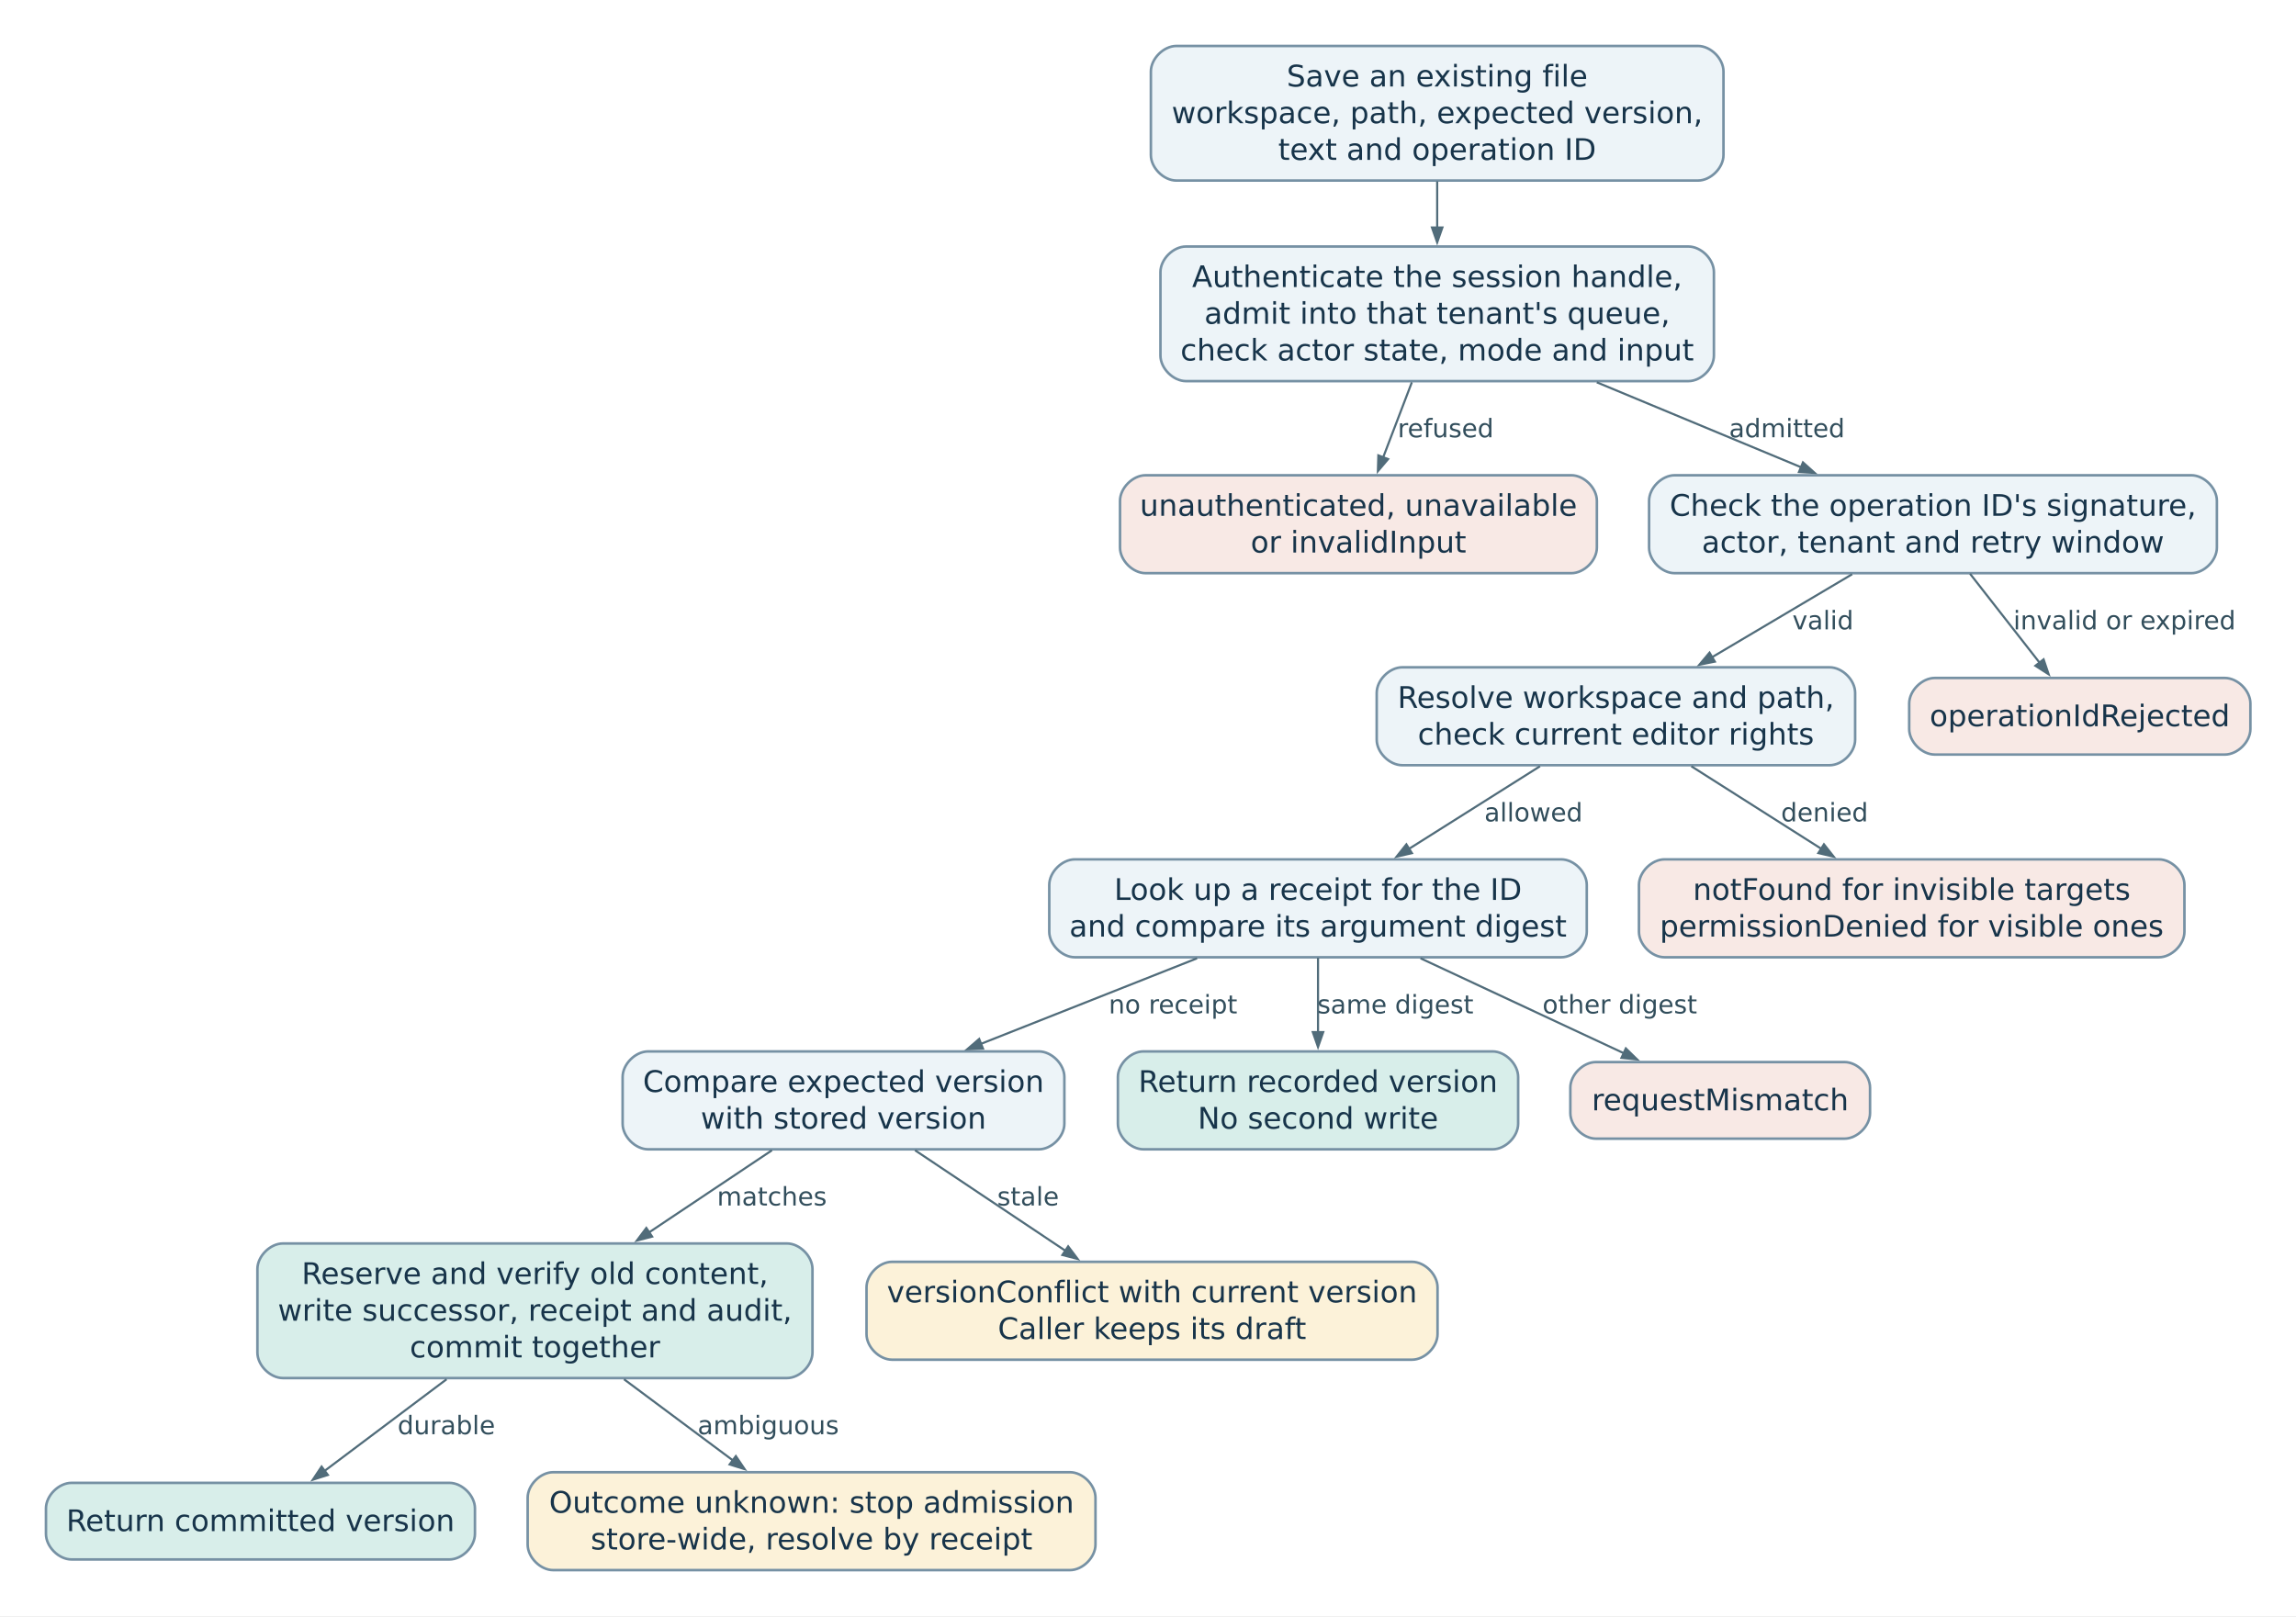
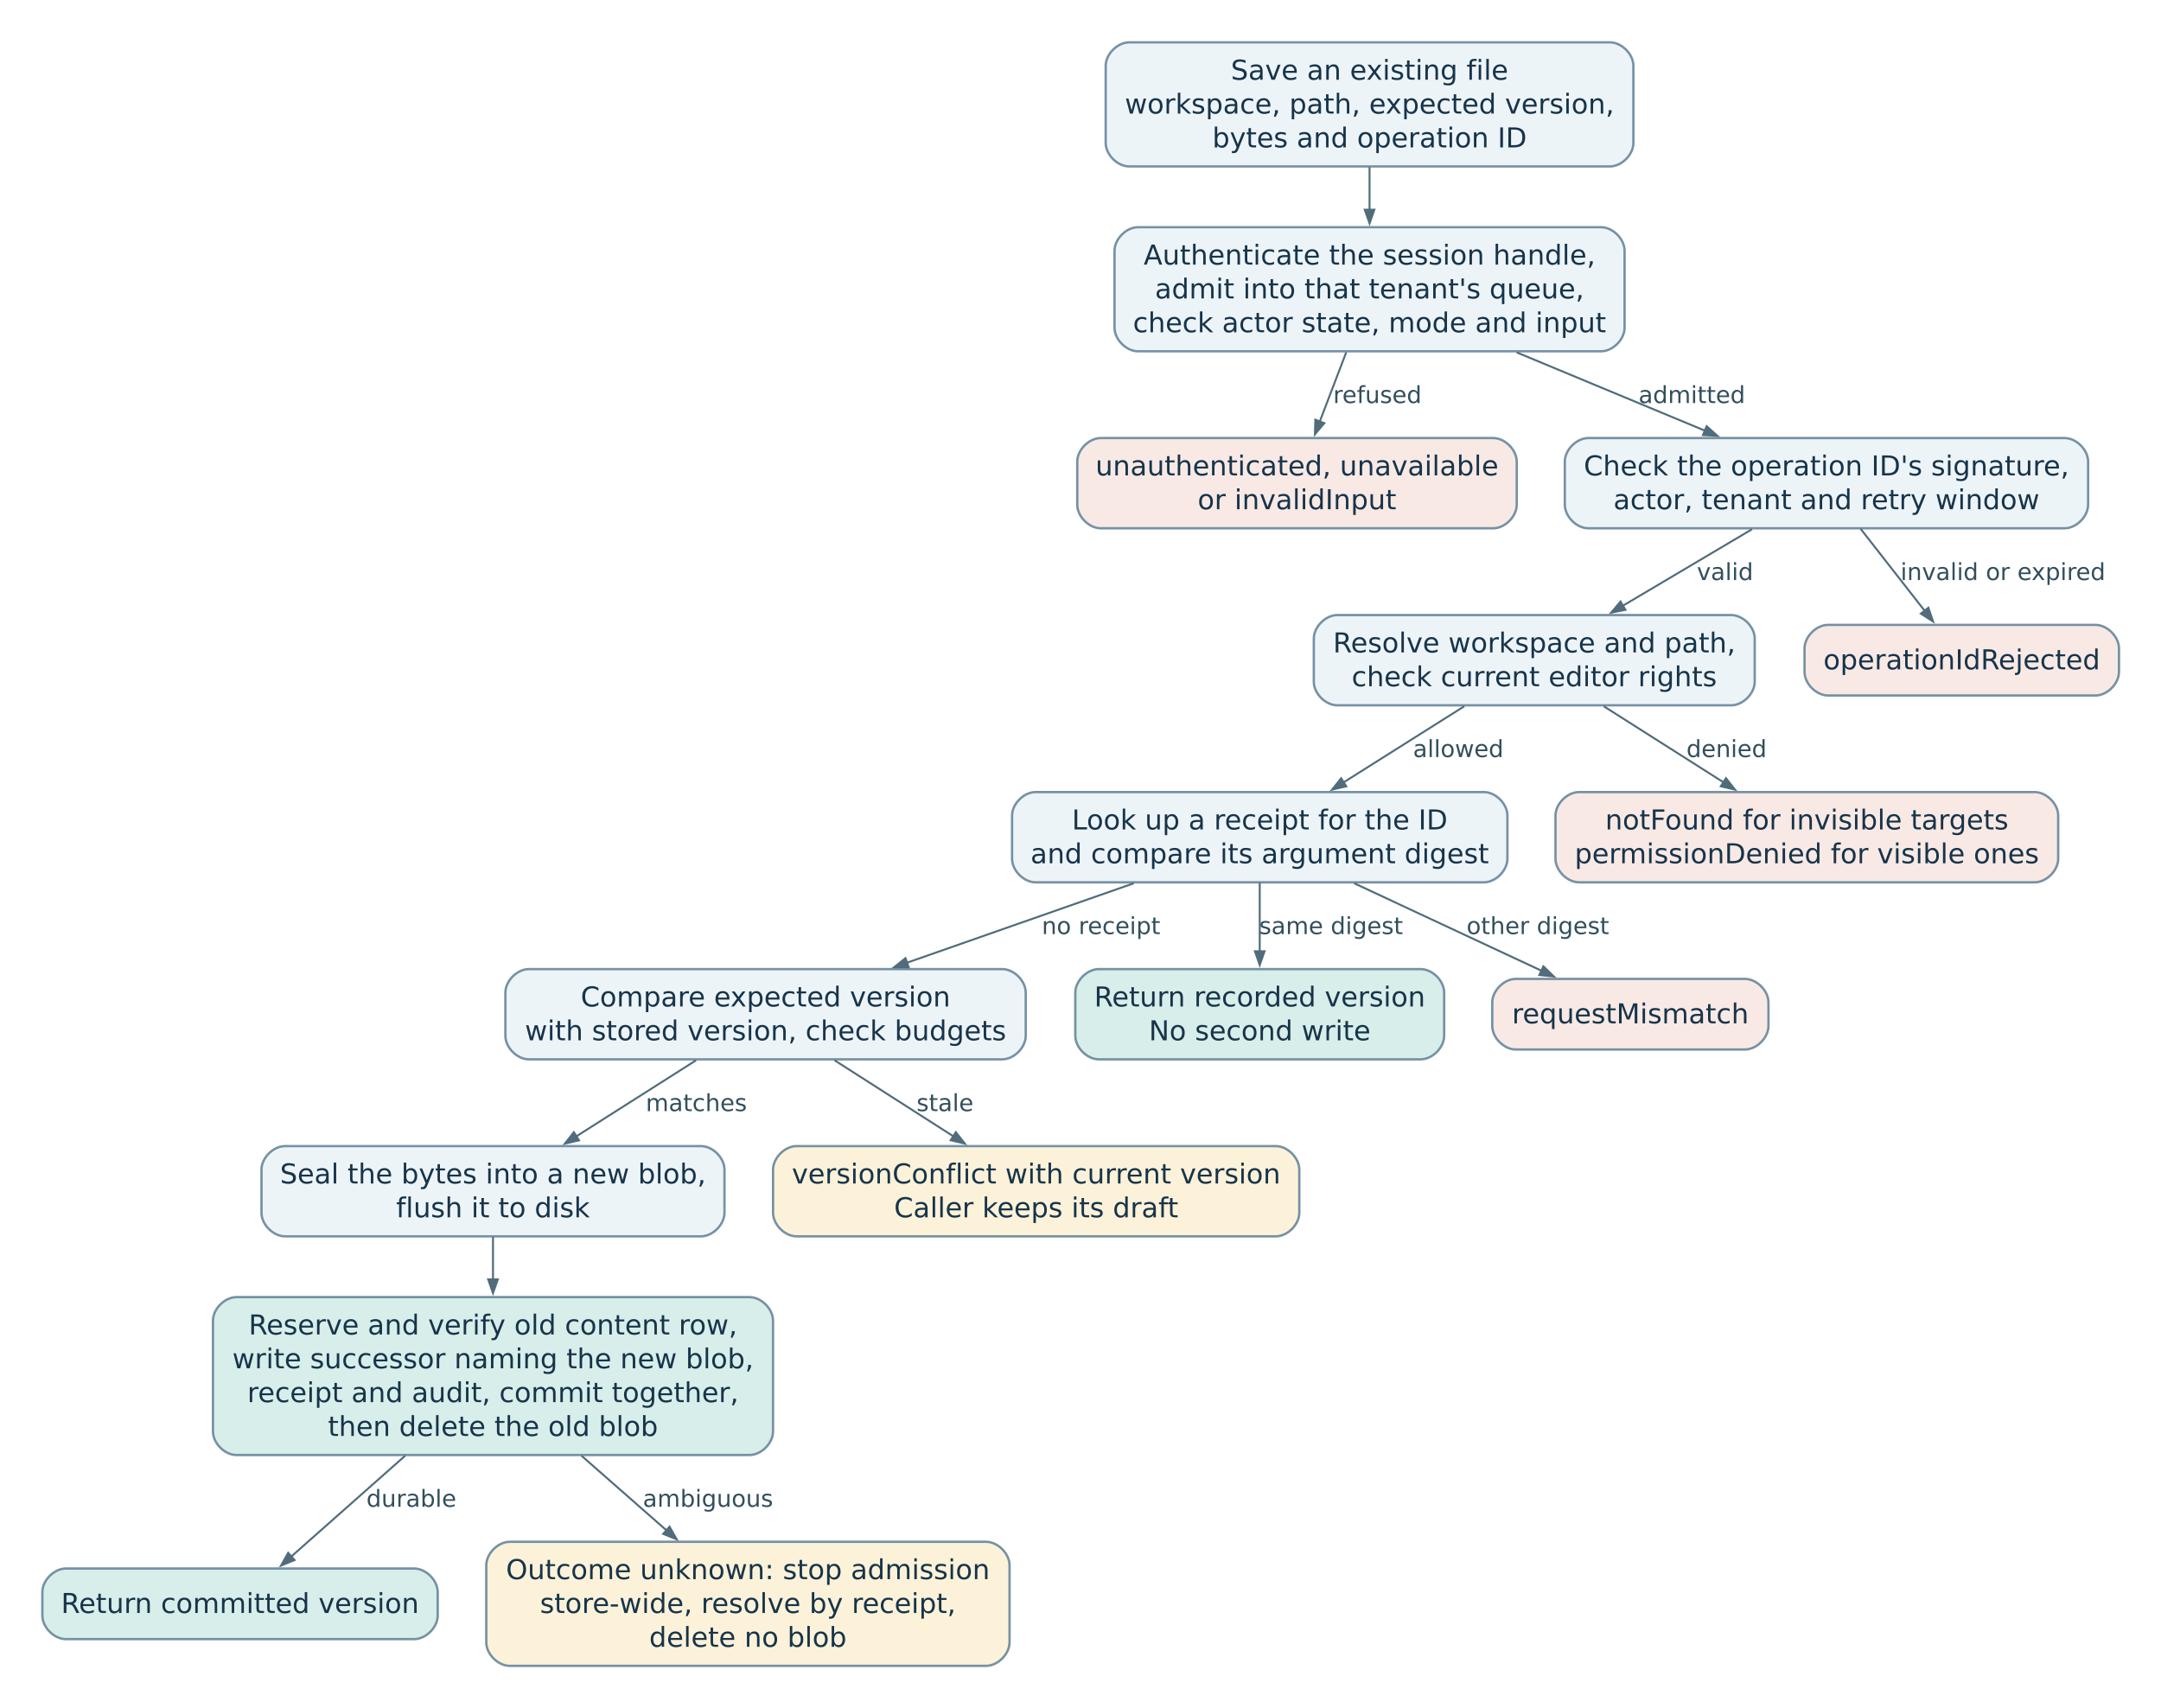
- <svg xmlns="http://www.w3.org/2000/svg" width="1079pt" height="760pt" viewBox="0.00 0.00 1079.00 760.00">
-   <g id="graph0" class="graph" transform="scale(1 1) rotate(0) translate(21.6 738.01)">
-     <polygon fill="#ffffff" stroke="none" points="-21.6,21.6 -21.6,-738.01 1057.57,-738.01 1057.57,21.6 -21.6,21.6" />
+ <svg xmlns="http://www.w3.org/2000/svg" width="1102pt" height="871pt" viewBox="0.00 0.00 1102.00 871.00">
+   <g id="graph0" class="graph" transform="scale(1 1) rotate(0) translate(21.6 849.53)">
+     <polygon fill="#ffffff" stroke="none" points="-21.6,21.6 -21.6,-849.53 1080.57,-849.53 1080.57,21.6 -21.6,21.6" />
    <g id="node1" class="node">
-       <path fill="#edf4f8" stroke="#7691a4" stroke-width="1.2" d="M776.35,-716.41C776.35,-716.41 531.25,-716.41 531.25,-716.41 525.25,-716.41 519.25,-710.41 519.25,-704.41 519.25,-704.41 519.25,-665.14 519.25,-665.14 519.25,-659.14 525.25,-653.14 531.25,-653.14 531.25,-653.14 776.35,-653.14 776.35,-653.14 782.35,-653.14 788.35,-659.14 788.35,-665.14 788.35,-665.14 788.35,-704.41 788.35,-704.41 788.35,-710.41 782.35,-716.41 776.35,-716.41" />
-       <text xml:space="preserve" text-anchor="middle" x="653.8" y="-697.35" font-family="DejaVu Sans" font-size="14.00" fill="#17344a">Save an existing file</text>
-       <text xml:space="preserve" text-anchor="middle" x="653.8" y="-680.1" font-family="DejaVu Sans" font-size="14.00" fill="#17344a">workspace, path, expected version,</text>
-       <text xml:space="preserve" text-anchor="middle" x="653.8" y="-662.85" font-family="DejaVu Sans" font-size="14.00" fill="#17344a">text and operation ID</text>
+       <path fill="#edf4f8" stroke="#7691a4" stroke-width="1.2" d="M799.35,-827.93C799.35,-827.93 554.25,-827.93 554.25,-827.93 548.25,-827.93 542.25,-821.93 542.25,-815.93 542.25,-815.93 542.25,-776.66 542.25,-776.66 542.25,-770.66 548.25,-764.66 554.25,-764.66 554.25,-764.66 799.35,-764.66 799.35,-764.66 805.35,-764.66 811.35,-770.66 811.35,-776.66 811.35,-776.66 811.35,-815.93 811.35,-815.93 811.35,-821.93 805.35,-827.93 799.35,-827.93" />
+       <text xml:space="preserve" text-anchor="middle" x="676.8" y="-808.87" font-family="DejaVu Sans" font-size="14.00" fill="#17344a">Save an existing file</text>
+       <text xml:space="preserve" text-anchor="middle" x="676.8" y="-791.62" font-family="DejaVu Sans" font-size="14.00" fill="#17344a">workspace, path, expected version,</text>
+       <text xml:space="preserve" text-anchor="middle" x="676.8" y="-774.37" font-family="DejaVu Sans" font-size="14.00" fill="#17344a">bytes and operation ID</text>
    </g>
    <g id="node2" class="node">
-       <path fill="#edf4f8" stroke="#7691a4" stroke-width="1.2" d="M771.85,-622.14C771.85,-622.14 535.75,-622.14 535.75,-622.14 529.75,-622.14 523.75,-616.14 523.75,-610.14 523.75,-610.14 523.75,-570.87 523.75,-570.87 523.75,-564.87 529.75,-558.87 535.75,-558.87 535.75,-558.87 771.85,-558.87 771.85,-558.87 777.85,-558.87 783.85,-564.87 783.85,-570.87 783.85,-570.87 783.85,-610.14 783.85,-610.14 783.85,-616.14 777.85,-622.14 771.85,-622.14" />
-       <text xml:space="preserve" text-anchor="middle" x="653.8" y="-603.08" font-family="DejaVu Sans" font-size="14.00" fill="#17344a">Authenticate the session handle,</text>
-       <text xml:space="preserve" text-anchor="middle" x="653.8" y="-585.83" font-family="DejaVu Sans" font-size="14.00" fill="#17344a">admit into that tenant's queue,</text>
-       <text xml:space="preserve" text-anchor="middle" x="653.8" y="-568.58" font-family="DejaVu Sans" font-size="14.00" fill="#17344a">check actor state, mode and input</text>
+       <path fill="#edf4f8" stroke="#7691a4" stroke-width="1.2" d="M794.85,-733.66C794.85,-733.66 558.75,-733.66 558.75,-733.66 552.75,-733.66 546.75,-727.66 546.75,-721.66 546.75,-721.66 546.75,-682.39 546.75,-682.39 546.75,-676.39 552.75,-670.39 558.75,-670.39 558.75,-670.39 794.85,-670.39 794.85,-670.39 800.85,-670.39 806.85,-676.39 806.85,-682.39 806.85,-682.39 806.85,-721.66 806.85,-721.66 806.85,-727.66 800.85,-733.66 794.85,-733.66" />
+       <text xml:space="preserve" text-anchor="middle" x="676.8" y="-714.6" font-family="DejaVu Sans" font-size="14.00" fill="#17344a">Authenticate the session handle,</text>
+       <text xml:space="preserve" text-anchor="middle" x="676.8" y="-697.35" font-family="DejaVu Sans" font-size="14.00" fill="#17344a">admit into that tenant's queue,</text>
+       <text xml:space="preserve" text-anchor="middle" x="676.8" y="-680.1" font-family="DejaVu Sans" font-size="14.00" fill="#17344a">check actor state, mode and input</text>
    </g>
    <g id="edge1" class="edge">
-       <path fill="none" stroke="#516c7a" d="M653.8,-652.79C653.8,-645.79 653.8,-638.27 653.8,-630.98" />
-       <polygon fill="#516c7a" stroke="#516c7a" points="656.25,-631.08 653.8,-624.08 651.35,-631.08 656.25,-631.08" />
+       <path fill="none" stroke="#516c7a" d="M676.8,-764.31C676.8,-757.31 676.8,-749.79 676.8,-742.5" />
+       <polygon fill="#516c7a" stroke="#516c7a" points="679.25,-742.6 676.8,-735.6 674.35,-742.6 679.25,-742.6" />
    </g>
    <g id="node3" class="node">
-       <path fill="#f8e9e5" stroke="#7691a4" stroke-width="1.2" d="M716.85,-514.62C716.85,-514.62 516.75,-514.62 516.75,-514.62 510.75,-514.62 504.75,-508.62 504.75,-502.62 504.75,-502.62 504.75,-480.6 504.75,-480.6 504.75,-474.6 510.75,-468.6 516.75,-468.6 516.75,-468.6 716.85,-468.6 716.85,-468.6 722.85,-468.6 728.85,-474.6 728.85,-480.6 728.85,-480.6 728.85,-502.62 728.85,-502.62 728.85,-508.62 722.85,-514.62 716.85,-514.62" />
-       <text xml:space="preserve" text-anchor="middle" x="616.8" y="-495.56" font-family="DejaVu Sans" font-size="14.00" fill="#17344a">unauthenticated, unavailable</text>
-       <text xml:space="preserve" text-anchor="middle" x="616.8" y="-478.31" font-family="DejaVu Sans" font-size="14.00" fill="#17344a">or invalidInput</text>
+       <path fill="#f8e9e5" stroke="#7691a4" stroke-width="1.2" d="M739.85,-626.14C739.85,-626.14 539.75,-626.14 539.75,-626.14 533.75,-626.14 527.75,-620.14 527.75,-614.14 527.75,-614.14 527.75,-592.12 527.75,-592.12 527.75,-586.12 533.75,-580.12 539.75,-580.12 539.75,-580.12 739.85,-580.12 739.85,-580.12 745.85,-580.12 751.85,-586.12 751.85,-592.12 751.85,-592.12 751.85,-614.14 751.85,-614.14 751.85,-620.14 745.85,-626.14 739.85,-626.14" />
+       <text xml:space="preserve" text-anchor="middle" x="639.8" y="-607.08" font-family="DejaVu Sans" font-size="14.00" fill="#17344a">unauthenticated, unavailable</text>
+       <text xml:space="preserve" text-anchor="middle" x="639.8" y="-589.83" font-family="DejaVu Sans" font-size="14.00" fill="#17344a">or invalidInput</text>
    </g>
    <g id="edge3" class="edge">
-       <path fill="none" stroke="#516c7a" d="M641.89,-558.31C637.57,-547.01 632.7,-534.26 628.41,-523.02" />
-       <polygon fill="#516c7a" stroke="#516c7a" points="630.73,-522.22 625.94,-516.56 626.15,-523.97 630.73,-522.22" />
-       <text xml:space="preserve" text-anchor="middle" x="657.8" y="-532.47" font-family="DejaVu Sans" font-size="12.00" fill="#324e5c">refused</text>
+       <path fill="none" stroke="#516c7a" d="M664.89,-669.83C660.57,-658.53 655.7,-645.78 651.41,-634.54" />
+       <polygon fill="#516c7a" stroke="#516c7a" points="653.73,-633.74 648.94,-628.08 649.15,-635.49 653.73,-633.74" />
+       <text xml:space="preserve" text-anchor="middle" x="680.8" y="-643.99" font-family="DejaVu Sans" font-size="12.00" fill="#324e5c">refused</text>
    </g>
    <g id="node4" class="node">
-       <path fill="#edf4f8" stroke="#7691a4" stroke-width="1.2" d="M1008.22,-514.62C1008.22,-514.62 765.38,-514.62 765.38,-514.62 759.38,-514.62 753.38,-508.62 753.38,-502.62 753.38,-502.62 753.38,-480.6 753.38,-480.6 753.38,-474.6 759.38,-468.6 765.38,-468.6 765.38,-468.6 1008.22,-468.6 1008.22,-468.6 1014.22,-468.6 1020.22,-474.6 1020.22,-480.6 1020.22,-480.6 1020.22,-502.62 1020.22,-502.62 1020.22,-508.62 1014.22,-514.62 1008.22,-514.62" />
-       <text xml:space="preserve" text-anchor="middle" x="886.8" y="-495.56" font-family="DejaVu Sans" font-size="14.00" fill="#17344a">Check the operation ID's signature,</text>
-       <text xml:space="preserve" text-anchor="middle" x="886.8" y="-478.31" font-family="DejaVu Sans" font-size="14.00" fill="#17344a">actor, tenant and retry window</text>
+       <path fill="#edf4f8" stroke="#7691a4" stroke-width="1.2" d="M1031.22,-626.14C1031.22,-626.14 788.38,-626.14 788.38,-626.14 782.38,-626.14 776.38,-620.14 776.38,-614.14 776.38,-614.14 776.38,-592.12 776.38,-592.12 776.38,-586.12 782.38,-580.12 788.38,-580.12 788.38,-580.12 1031.22,-580.12 1031.22,-580.12 1037.22,-580.12 1043.22,-586.12 1043.22,-592.12 1043.22,-592.12 1043.22,-614.14 1043.22,-614.14 1043.22,-620.14 1037.22,-626.14 1031.22,-626.14" />
+       <text xml:space="preserve" text-anchor="middle" x="909.8" y="-607.08" font-family="DejaVu Sans" font-size="14.00" fill="#17344a">Check the operation ID's signature,</text>
+       <text xml:space="preserve" text-anchor="middle" x="909.8" y="-589.83" font-family="DejaVu Sans" font-size="14.00" fill="#17344a">actor, tenant and retry window</text>
    </g>
    <g id="edge2" class="edge">
-       <path fill="none" stroke="#516c7a" d="M728.81,-558.31C759.82,-545.41 795.36,-530.64 824.86,-518.37" />
-       <polygon fill="#516c7a" stroke="#516c7a" points="825.7,-520.67 831.22,-515.72 823.82,-516.15 825.7,-520.67" />
-       <text xml:space="preserve" text-anchor="middle" x="818.17" y="-532.47" font-family="DejaVu Sans" font-size="12.00" fill="#324e5c">admitted</text>
+       <path fill="none" stroke="#516c7a" d="M751.81,-669.83C782.82,-656.93 818.36,-642.16 847.86,-629.89" />
+       <polygon fill="#516c7a" stroke="#516c7a" points="848.7,-632.19 854.22,-627.24 846.82,-627.67 848.7,-632.19" />
+       <text xml:space="preserve" text-anchor="middle" x="841.17" y="-643.99" font-family="DejaVu Sans" font-size="12.00" fill="#324e5c">admitted</text>
    </g>
    <g id="node5" class="node">
-       <path fill="#edf4f8" stroke="#7691a4" stroke-width="1.2" d="M838.22,-424.35C838.22,-424.35 637.38,-424.35 637.38,-424.35 631.38,-424.35 625.38,-418.35 625.38,-412.35 625.38,-412.35 625.38,-390.33 625.38,-390.33 625.38,-384.33 631.38,-378.33 637.38,-378.33 637.38,-378.33 838.22,-378.33 838.22,-378.33 844.22,-378.33 850.22,-384.33 850.22,-390.33 850.22,-390.33 850.22,-412.35 850.22,-412.35 850.22,-418.35 844.22,-424.35 838.22,-424.35" />
-       <text xml:space="preserve" text-anchor="middle" x="737.8" y="-405.29" font-family="DejaVu Sans" font-size="14.00" fill="#17344a">Resolve workspace and path,</text>
-       <text xml:space="preserve" text-anchor="middle" x="737.8" y="-388.04" font-family="DejaVu Sans" font-size="14.00" fill="#17344a">check current editor rights</text>
+       <path fill="#edf4f8" stroke="#7691a4" stroke-width="1.2" d="M861.22,-535.87C861.22,-535.87 660.38,-535.87 660.38,-535.87 654.38,-535.87 648.38,-529.87 648.38,-523.87 648.38,-523.87 648.38,-501.85 648.38,-501.85 648.38,-495.85 654.38,-489.85 660.38,-489.85 660.38,-489.85 861.22,-489.85 861.22,-489.85 867.22,-489.85 873.22,-495.85 873.22,-501.85 873.22,-501.85 873.22,-523.87 873.22,-523.87 873.22,-529.87 867.22,-535.87 861.22,-535.87" />
+       <text xml:space="preserve" text-anchor="middle" x="760.8" y="-516.81" font-family="DejaVu Sans" font-size="14.00" fill="#17344a">Resolve workspace and path,</text>
+       <text xml:space="preserve" text-anchor="middle" x="760.8" y="-499.56" font-family="DejaVu Sans" font-size="14.00" fill="#17344a">check current editor rights</text>
    </g>
    <g id="edge4" class="edge">
-       <path fill="none" stroke="#516c7a" d="M848.82,-468.11C828.76,-456.23 804.02,-441.57 782.99,-429.11" />
-       <polygon fill="#516c7a" stroke="#516c7a" points="784.29,-427.03 777.02,-425.57 781.79,-431.25 784.29,-427.03" />
-       <text xml:space="preserve" text-anchor="middle" x="835.1" y="-442.2" font-family="DejaVu Sans" font-size="12.00" fill="#324e5c">valid</text>
+       <path fill="none" stroke="#516c7a" d="M871.82,-579.63C851.76,-567.75 827.02,-553.09 805.99,-540.63" />
+       <polygon fill="#516c7a" stroke="#516c7a" points="807.29,-538.55 800.02,-537.09 804.79,-542.77 807.29,-538.55" />
+       <text xml:space="preserve" text-anchor="middle" x="858.1" y="-553.72" font-family="DejaVu Sans" font-size="12.00" fill="#324e5c">valid</text>
+     </g>
+     <g id="node10" class="node">
+       <path fill="#f8e9e5" stroke="#7691a4" stroke-width="1.2" d="M1046.97,-530.86C1046.97,-530.86 910.62,-530.86 910.62,-530.86 904.62,-530.86 898.62,-524.86 898.62,-518.86 898.62,-518.86 898.62,-506.86 898.62,-506.86 898.62,-500.86 904.62,-494.86 910.62,-494.86 910.62,-494.86 1046.97,-494.86 1046.97,-494.86 1052.97,-494.86 1058.97,-500.86 1058.97,-506.86 1058.97,-506.86 1058.97,-518.86 1058.97,-518.86 1058.97,-524.86 1052.97,-530.86 1046.97,-530.86" />
+       <text xml:space="preserve" text-anchor="middle" x="978.8" y="-508.19" font-family="DejaVu Sans" font-size="14.00" fill="#17344a">operationIdRejected</text>
+     </g>
+     <g id="edge5" class="edge">
+       <path fill="none" stroke="#516c7a" d="M927.21,-579.86C937.21,-567.07 949.76,-551.01 959.98,-537.93" />
+       <polygon fill="#516c7a" stroke="#516c7a" points="961.78,-539.61 964.16,-532.59 957.92,-536.6 961.78,-539.61" />
+       <text xml:space="preserve" text-anchor="middle" x="999.81" y="-553.72" font-family="DejaVu Sans" font-size="12.00" fill="#324e5c">invalid or expired</text>
+     </g>
+     <g id="node6" class="node">
+       <path fill="#edf4f8" stroke="#7691a4" stroke-width="1.2" d="M735.1,-445.6C735.1,-445.6 506.5,-445.6 506.5,-445.6 500.5,-445.6 494.5,-439.6 494.5,-433.6 494.5,-433.6 494.5,-411.58 494.5,-411.58 494.5,-405.58 500.5,-399.58 506.5,-399.58 506.5,-399.58 735.1,-399.58 735.1,-399.58 741.1,-399.58 747.1,-405.58 747.1,-411.58 747.1,-411.58 747.1,-433.6 747.1,-433.6 747.1,-439.6 741.1,-445.6 735.1,-445.6" />
+       <text xml:space="preserve" text-anchor="middle" x="620.8" y="-426.54" font-family="DejaVu Sans" font-size="14.00" fill="#17344a">Look up a receipt for the ID</text>
+       <text xml:space="preserve" text-anchor="middle" x="620.8" y="-409.29" font-family="DejaVu Sans" font-size="14.00" fill="#17344a">and compare its argument digest</text>
+     </g>
+     <g id="edge6" class="edge">
+       <path fill="none" stroke="#516c7a" d="M725.11,-489.36C706.35,-477.53 683.22,-462.95 663.52,-450.52" />
+       <polygon fill="#516c7a" stroke="#516c7a" points="664.93,-448.52 657.71,-446.86 662.32,-452.66 664.93,-448.52" />
+       <text xml:space="preserve" text-anchor="middle" x="722.06" y="-463.45" font-family="DejaVu Sans" font-size="12.00" fill="#324e5c">allowed</text>
+     </g>
+     <g id="node11" class="node">
+       <path fill="#f8e9e5" stroke="#7691a4" stroke-width="1.2" d="M1015.97,-445.6C1015.97,-445.6 783.62,-445.6 783.62,-445.6 777.62,-445.6 771.62,-439.6 771.62,-433.6 771.62,-433.6 771.62,-411.58 771.62,-411.58 771.62,-405.58 777.62,-399.58 783.62,-399.58 783.62,-399.58 1015.97,-399.58 1015.97,-399.58 1021.97,-399.58 1027.97,-405.58 1027.97,-411.58 1027.97,-411.58 1027.97,-433.6 1027.97,-433.6 1027.97,-439.6 1021.97,-445.6 1015.97,-445.6" />
+       <text xml:space="preserve" text-anchor="middle" x="899.8" y="-426.54" font-family="DejaVu Sans" font-size="14.00" fill="#17344a">notFound for invisible targets</text>
+       <text xml:space="preserve" text-anchor="middle" x="899.8" y="-409.29" font-family="DejaVu Sans" font-size="14.00" fill="#17344a">permissionDenied for visible ones</text>
+     </g>
+     <g id="edge7" class="edge">
+       <path fill="none" stroke="#516c7a" d="M796.24,-489.36C814.86,-477.53 837.82,-462.95 857.39,-450.52" />
+       <polygon fill="#516c7a" stroke="#516c7a" points="858.56,-452.68 863.15,-446.86 855.93,-448.55 858.56,-452.68" />
+       <text xml:space="preserve" text-anchor="middle" x="858.87" y="-463.45" font-family="DejaVu Sans" font-size="12.00" fill="#324e5c">denied</text>
+     </g>
+     <g id="node7" class="node">
+       <path fill="#edf4f8" stroke="#7691a4" stroke-width="1.2" d="M489.47,-355.33C489.47,-355.33 248.12,-355.33 248.12,-355.33 242.12,-355.33 236.12,-349.33 236.12,-343.33 236.12,-343.33 236.12,-321.31 236.12,-321.31 236.12,-315.31 242.12,-309.31 248.12,-309.31 248.12,-309.31 489.47,-309.31 489.47,-309.31 495.47,-309.31 501.47,-315.31 501.47,-321.31 501.47,-321.31 501.47,-343.33 501.47,-343.33 501.47,-349.33 495.47,-355.33 489.47,-355.33" />
+       <text xml:space="preserve" text-anchor="middle" x="368.8" y="-336.27" font-family="DejaVu Sans" font-size="14.00" fill="#17344a">Compare expected version</text>
+       <text xml:space="preserve" text-anchor="middle" x="368.8" y="-319.02" font-family="DejaVu Sans" font-size="14.00" fill="#17344a">with stored version, check budgets</text>
+     </g>
+     <g id="edge8" class="edge">
+       <path fill="none" stroke="#516c7a" d="M556.56,-399.09C521.16,-386.69 477.13,-371.26 440.6,-358.47" />
+       <polygon fill="#516c7a" stroke="#516c7a" points="441.77,-356.28 434.35,-356.28 440.15,-360.91 441.77,-356.28" />
+       <text xml:space="preserve" text-anchor="middle" x="539.89" y="-373.18" font-family="DejaVu Sans" font-size="12.00" fill="#324e5c">no receipt</text>
+     </g>
+     <g id="node12" class="node">
+       <path fill="#d8eeea" stroke="#7691a4" stroke-width="1.2" d="M702.85,-355.33C702.85,-355.33 538.75,-355.33 538.75,-355.33 532.75,-355.33 526.75,-349.33 526.75,-343.33 526.75,-343.33 526.75,-321.31 526.75,-321.31 526.75,-315.31 532.75,-309.31 538.75,-309.31 538.75,-309.31 702.85,-309.31 702.85,-309.31 708.85,-309.31 714.85,-315.31 714.85,-321.31 714.85,-321.31 714.85,-343.33 714.85,-343.33 714.85,-349.33 708.85,-355.33 702.85,-355.33" />
+       <text xml:space="preserve" text-anchor="middle" x="620.8" y="-336.27" font-family="DejaVu Sans" font-size="14.00" fill="#17344a">Return recorded version</text>
+       <text xml:space="preserve" text-anchor="middle" x="620.8" y="-319.02" font-family="DejaVu Sans" font-size="14.00" fill="#17344a">No second write</text>
+     </g>
+     <g id="edge9" class="edge">
+       <path fill="none" stroke="#516c7a" d="M620.8,-399.32C620.8,-388.73 620.8,-375.91 620.8,-364.39" />
+       <polygon fill="#516c7a" stroke="#516c7a" points="623.25,-364.41 620.8,-357.41 618.35,-364.41 623.25,-364.41" />
+       <text xml:space="preserve" text-anchor="middle" x="657.17" y="-373.18" font-family="DejaVu Sans" font-size="12.00" fill="#324e5c">same digest</text>
+     </g>
+     <g id="node13" class="node">
+       <path fill="#f8e9e5" stroke="#7691a4" stroke-width="1.2" d="M868.22,-350.32C868.22,-350.32 751.38,-350.32 751.38,-350.32 745.38,-350.32 739.38,-344.32 739.38,-338.32 739.38,-338.32 739.38,-326.32 739.38,-326.32 739.38,-320.32 745.38,-314.32 751.38,-314.32 751.38,-314.32 868.22,-314.32 868.22,-314.32 874.22,-314.32 880.22,-320.32 880.22,-326.32 880.22,-326.32 880.22,-338.32 880.22,-338.32 880.22,-344.32 874.22,-350.32 868.22,-350.32" />
+       <text xml:space="preserve" text-anchor="middle" x="809.8" y="-327.64" font-family="DejaVu Sans" font-size="14.00" fill="#17344a">requestMismatch</text>
+     </g>
+     <g id="edge10" class="edge">
+       <path fill="none" stroke="#516c7a" d="M668.98,-399.09C698.4,-385.35 735.77,-367.9 764.62,-354.42" />
+       <polygon fill="#516c7a" stroke="#516c7a" points="765.46,-356.73 770.77,-351.55 763.39,-352.29 765.46,-356.73" />
+       <text xml:space="preserve" text-anchor="middle" x="762.62" y="-373.18" font-family="DejaVu Sans" font-size="12.00" fill="#324e5c">other digest</text>
+     </g>
+     <g id="node8" class="node">
+       <path fill="#edf4f8" stroke="#7691a4" stroke-width="1.2" d="M335.85,-265.06C335.85,-265.06 123.75,-265.06 123.75,-265.06 117.75,-265.06 111.75,-259.06 111.75,-253.06 111.75,-253.06 111.75,-231.04 111.75,-231.04 111.75,-225.04 117.75,-219.04 123.75,-219.04 123.75,-219.04 335.85,-219.04 335.85,-219.04 341.85,-219.04 347.85,-225.04 347.85,-231.04 347.85,-231.04 347.85,-253.06 347.85,-253.06 347.85,-259.06 341.85,-265.06 335.85,-265.06" />
+       <text xml:space="preserve" text-anchor="middle" x="229.8" y="-246" font-family="DejaVu Sans" font-size="14.00" fill="#17344a">Seal the bytes into a new blob,</text>
+       <text xml:space="preserve" text-anchor="middle" x="229.8" y="-228.75" font-family="DejaVu Sans" font-size="14.00" fill="#17344a">flush it to disk</text>
+     </g>
+     <g id="edge11" class="edge">
+       <path fill="none" stroke="#516c7a" d="M333.36,-308.82C314.74,-296.99 291.78,-282.41 272.21,-269.98" />
+       <polygon fill="#516c7a" stroke="#516c7a" points="273.67,-268.01 266.45,-266.32 271.04,-272.14 273.67,-268.01" />
+       <text xml:space="preserve" text-anchor="middle" x="333.5" y="-282.91" font-family="DejaVu Sans" font-size="12.00" fill="#324e5c">matches</text>
+     </g>
+     <g id="node14" class="node">
+       <path fill="#fcf2d9" stroke="#7691a4" stroke-width="1.2" d="M628.97,-265.06C628.97,-265.06 384.62,-265.06 384.62,-265.06 378.62,-265.06 372.62,-259.06 372.62,-253.06 372.62,-253.06 372.62,-231.04 372.62,-231.04 372.62,-225.04 378.62,-219.04 384.62,-219.04 384.62,-219.04 628.97,-219.04 628.97,-219.04 634.97,-219.04 640.97,-225.04 640.97,-231.04 640.97,-231.04 640.97,-253.06 640.97,-253.06 640.97,-259.06 634.97,-265.06 628.97,-265.06" />
+       <text xml:space="preserve" text-anchor="middle" x="506.8" y="-246" font-family="DejaVu Sans" font-size="14.00" fill="#17344a">versionConflict with current version</text>
+       <text xml:space="preserve" text-anchor="middle" x="506.8" y="-228.75" font-family="DejaVu Sans" font-size="14.00" fill="#17344a">Caller keeps its draft</text>
+     </g>
+     <g id="edge13" class="edge">
+       <path fill="none" stroke="#516c7a" d="M403.98,-308.82C422.47,-296.99 445.27,-282.41 464.69,-269.98" />
+       <polygon fill="#516c7a" stroke="#516c7a" points="465.83,-272.16 470.41,-266.33 463.19,-268.04 465.83,-272.16" />
+       <text xml:space="preserve" text-anchor="middle" x="460.31" y="-282.91" font-family="DejaVu Sans" font-size="12.00" fill="#324e5c">stale</text>
    </g>
    <g id="node9" class="node">
-       <path fill="#f8e9e5" stroke="#7691a4" stroke-width="1.2" d="M1023.97,-419.34C1023.97,-419.34 887.62,-419.34 887.62,-419.34 881.62,-419.34 875.62,-413.34 875.62,-407.34 875.62,-407.34 875.62,-395.34 875.62,-395.34 875.62,-389.34 881.62,-383.34 887.62,-383.34 887.62,-383.34 1023.97,-383.34 1023.97,-383.34 1029.97,-383.34 1035.97,-389.34 1035.97,-395.34 1035.97,-395.34 1035.97,-407.34 1035.97,-407.34 1035.97,-413.34 1029.97,-419.34 1023.97,-419.34" />
-       <text xml:space="preserve" text-anchor="middle" x="955.8" y="-396.66" font-family="DejaVu Sans" font-size="14.00" fill="#17344a">operationIdRejected</text>
-     </g>
-     <g id="edge5" class="edge">
-       <path fill="none" stroke="#516c7a" d="M904.21,-468.34C914.21,-455.55 926.76,-439.49 936.98,-426.41" />
-       <polygon fill="#516c7a" stroke="#516c7a" points="938.78,-428.09 941.16,-421.07 934.92,-425.08 938.78,-428.09" />
-       <text xml:space="preserve" text-anchor="middle" x="976.81" y="-442.2" font-family="DejaVu Sans" font-size="12.00" fill="#324e5c">invalid or expired</text>
-     </g>
-     <g id="node6" class="node">
-       <path fill="#edf4f8" stroke="#7691a4" stroke-width="1.2" d="M712.1,-334.08C712.1,-334.08 483.5,-334.08 483.5,-334.08 477.5,-334.08 471.5,-328.08 471.5,-322.08 471.5,-322.08 471.5,-300.06 471.5,-300.06 471.5,-294.06 477.5,-288.06 483.5,-288.06 483.5,-288.06 712.1,-288.06 712.1,-288.06 718.1,-288.06 724.1,-294.06 724.1,-300.06 724.1,-300.06 724.1,-322.08 724.1,-322.08 724.1,-328.08 718.1,-334.08 712.1,-334.08" />
-       <text xml:space="preserve" text-anchor="middle" x="597.8" y="-315.02" font-family="DejaVu Sans" font-size="14.00" fill="#17344a">Look up a receipt for the ID</text>
-       <text xml:space="preserve" text-anchor="middle" x="597.8" y="-297.77" font-family="DejaVu Sans" font-size="14.00" fill="#17344a">and compare its argument digest</text>
-     </g>
-     <g id="edge6" class="edge">
-       <path fill="none" stroke="#516c7a" d="M702.11,-377.84C683.35,-366.01 660.22,-351.43 640.52,-339" />
-       <polygon fill="#516c7a" stroke="#516c7a" points="641.93,-337 634.71,-335.34 639.32,-341.14 641.93,-337" />
-       <text xml:space="preserve" text-anchor="middle" x="699.06" y="-351.93" font-family="DejaVu Sans" font-size="12.00" fill="#324e5c">allowed</text>
-     </g>
-     <g id="node10" class="node">
-       <path fill="#f8e9e5" stroke="#7691a4" stroke-width="1.2" d="M992.97,-334.08C992.97,-334.08 760.62,-334.08 760.62,-334.08 754.62,-334.08 748.62,-328.08 748.62,-322.08 748.62,-322.08 748.62,-300.06 748.62,-300.06 748.62,-294.06 754.62,-288.06 760.62,-288.06 760.62,-288.06 992.97,-288.06 992.97,-288.06 998.97,-288.06 1004.97,-294.06 1004.97,-300.06 1004.97,-300.06 1004.97,-322.08 1004.97,-322.08 1004.97,-328.08 998.97,-334.08 992.97,-334.08" />
-       <text xml:space="preserve" text-anchor="middle" x="876.8" y="-315.02" font-family="DejaVu Sans" font-size="14.00" fill="#17344a">notFound for invisible targets</text>
-       <text xml:space="preserve" text-anchor="middle" x="876.8" y="-297.77" font-family="DejaVu Sans" font-size="14.00" fill="#17344a">permissionDenied for visible ones</text>
-     </g>
-     <g id="edge7" class="edge">
-       <path fill="none" stroke="#516c7a" d="M773.24,-377.84C791.86,-366.01 814.82,-351.43 834.39,-339" />
-       <polygon fill="#516c7a" stroke="#516c7a" points="835.56,-341.16 840.15,-335.34 832.93,-337.03 835.56,-341.16" />
-       <text xml:space="preserve" text-anchor="middle" x="835.87" y="-351.93" font-family="DejaVu Sans" font-size="12.00" fill="#324e5c">denied</text>
-     </g>
-     <g id="node7" class="node">
-       <path fill="#edf4f8" stroke="#7691a4" stroke-width="1.2" d="M466.6,-243.81C466.6,-243.81 283,-243.81 283,-243.81 277,-243.81 271,-237.81 271,-231.81 271,-231.81 271,-209.79 271,-209.79 271,-203.79 277,-197.79 283,-197.79 283,-197.79 466.6,-197.79 466.6,-197.79 472.6,-197.79 478.6,-203.79 478.6,-209.79 478.6,-209.79 478.6,-231.81 478.6,-231.81 478.6,-237.81 472.6,-243.81 466.6,-243.81" />
-       <text xml:space="preserve" text-anchor="middle" x="374.8" y="-224.75" font-family="DejaVu Sans" font-size="14.00" fill="#17344a">Compare expected version</text>
-       <text xml:space="preserve" text-anchor="middle" x="374.8" y="-207.5" font-family="DejaVu Sans" font-size="14.00" fill="#17344a">with stored version</text>
-     </g>
-     <g id="edge8" class="edge">
-       <path fill="none" stroke="#516c7a" d="M540.95,-287.57C509.89,-275.27 471.31,-260 439.15,-247.27" />
-       <polygon fill="#516c7a" stroke="#516c7a" points="440.36,-245.12 432.95,-244.82 438.56,-249.67 440.36,-245.12" />
-       <text xml:space="preserve" text-anchor="middle" x="529.65" y="-261.66" font-family="DejaVu Sans" font-size="12.00" fill="#324e5c">no receipt</text>
-     </g>
-     <g id="node11" class="node">
-       <path fill="#d8eeea" stroke="#7691a4" stroke-width="1.2" d="M679.85,-243.81C679.85,-243.81 515.75,-243.81 515.75,-243.81 509.75,-243.81 503.75,-237.81 503.75,-231.81 503.75,-231.81 503.75,-209.79 503.75,-209.79 503.75,-203.79 509.75,-197.79 515.75,-197.79 515.75,-197.79 679.85,-197.79 679.85,-197.79 685.85,-197.79 691.85,-203.79 691.85,-209.79 691.85,-209.79 691.85,-231.81 691.85,-231.81 691.85,-237.81 685.85,-243.81 679.85,-243.81" />
-       <text xml:space="preserve" text-anchor="middle" x="597.8" y="-224.75" font-family="DejaVu Sans" font-size="14.00" fill="#17344a">Return recorded version</text>
-       <text xml:space="preserve" text-anchor="middle" x="597.8" y="-207.5" font-family="DejaVu Sans" font-size="14.00" fill="#17344a">No second write</text>
-     </g>
-     <g id="edge9" class="edge">
-       <path fill="none" stroke="#516c7a" d="M597.8,-287.8C597.8,-277.21 597.8,-264.39 597.8,-252.87" />
-       <polygon fill="#516c7a" stroke="#516c7a" points="600.25,-252.89 597.8,-245.89 595.35,-252.89 600.25,-252.89" />
-       <text xml:space="preserve" text-anchor="middle" x="634.17" y="-261.66" font-family="DejaVu Sans" font-size="12.00" fill="#324e5c">same digest</text>
-     </g>
-     <g id="node12" class="node">
-       <path fill="#f8e9e5" stroke="#7691a4" stroke-width="1.2" d="M845.22,-238.8C845.22,-238.8 728.38,-238.8 728.38,-238.8 722.38,-238.8 716.38,-232.8 716.38,-226.8 716.38,-226.8 716.38,-214.8 716.38,-214.8 716.38,-208.8 722.38,-202.8 728.38,-202.8 728.38,-202.8 845.22,-202.8 845.22,-202.8 851.22,-202.8 857.22,-208.8 857.22,-214.8 857.22,-214.8 857.22,-226.8 857.22,-226.8 857.22,-232.8 851.22,-238.8 845.22,-238.8" />
-       <text xml:space="preserve" text-anchor="middle" x="786.8" y="-216.12" font-family="DejaVu Sans" font-size="14.00" fill="#17344a">requestMismatch</text>
-     </g>
-     <g id="edge10" class="edge">
-       <path fill="none" stroke="#516c7a" d="M645.98,-287.57C675.4,-273.83 712.77,-256.38 741.62,-242.9" />
-       <polygon fill="#516c7a" stroke="#516c7a" points="742.46,-245.21 747.77,-240.03 740.39,-240.77 742.46,-245.21" />
-       <text xml:space="preserve" text-anchor="middle" x="739.62" y="-261.66" font-family="DejaVu Sans" font-size="12.00" fill="#324e5c">other digest</text>
-     </g>
-     <g id="node8" class="node">
-       <path fill="#d8eeea" stroke="#7691a4" stroke-width="1.2" d="M348.22,-153.54C348.22,-153.54 111.37,-153.54 111.37,-153.54 105.37,-153.54 99.37,-147.54 99.37,-141.54 99.37,-141.54 99.37,-102.27 99.37,-102.27 99.37,-96.27 105.37,-90.27 111.37,-90.27 111.37,-90.27 348.22,-90.27 348.22,-90.27 354.22,-90.27 360.22,-96.27 360.22,-102.27 360.22,-102.27 360.22,-141.54 360.22,-141.54 360.22,-147.54 354.22,-153.54 348.22,-153.54" />
-       <text xml:space="preserve" text-anchor="middle" x="229.8" y="-134.48" font-family="DejaVu Sans" font-size="14.00" fill="#17344a">Reserve and verify old content,</text>
-       <text xml:space="preserve" text-anchor="middle" x="229.8" y="-117.23" font-family="DejaVu Sans" font-size="14.00" fill="#17344a">write successor, receipt and audit,</text>
-       <text xml:space="preserve" text-anchor="middle" x="229.8" y="-99.98" font-family="DejaVu Sans" font-size="14.00" fill="#17344a">commit together</text>
-     </g>
-     <g id="edge11" class="edge">
-       <path fill="none" stroke="#516c7a" d="M341.17,-197.33C324.03,-185.87 302.78,-171.67 283.45,-158.76" />
-       <polygon fill="#516c7a" stroke="#516c7a" points="284.87,-156.76 277.69,-154.9 282.14,-160.83 284.87,-156.76" />
-       <text xml:space="preserve" text-anchor="middle" x="341.16" y="-171.39" font-family="DejaVu Sans" font-size="12.00" fill="#324e5c">matches</text>
-     </g>
-     <g id="node13" class="node">
-       <path fill="#fcf2d9" stroke="#7691a4" stroke-width="1.2" d="M641.97,-144.91C641.97,-144.91 397.62,-144.91 397.62,-144.91 391.62,-144.91 385.62,-138.91 385.62,-132.91 385.62,-132.91 385.62,-110.9 385.62,-110.9 385.62,-104.9 391.62,-98.9 397.62,-98.9 397.62,-98.9 641.97,-98.9 641.97,-98.9 647.97,-98.9 653.97,-104.9 653.97,-110.9 653.97,-110.9 653.97,-132.91 653.97,-132.91 653.97,-138.91 647.97,-144.91 641.97,-144.91" />
-       <text xml:space="preserve" text-anchor="middle" x="519.8" y="-125.86" font-family="DejaVu Sans" font-size="14.00" fill="#17344a">versionConflict with current version</text>
-       <text xml:space="preserve" text-anchor="middle" x="519.8" y="-108.61" font-family="DejaVu Sans" font-size="14.00" fill="#17344a">Caller keeps its draft</text>
+       <path fill="#d8eeea" stroke="#7691a4" stroke-width="1.2" d="M360.6,-188.04C360.6,-188.04 99,-188.04 99,-188.04 93,-188.04 87,-182.04 87,-176.04 87,-176.04 87,-119.52 87,-119.52 87,-113.52 93,-107.52 99,-107.52 99,-107.52 360.6,-107.52 360.6,-107.52 366.6,-107.52 372.6,-113.52 372.6,-119.52 372.6,-119.52 372.6,-176.04 372.6,-176.04 372.6,-182.04 366.6,-188.04 360.6,-188.04" />
+       <text xml:space="preserve" text-anchor="middle" x="229.8" y="-168.98" font-family="DejaVu Sans" font-size="14.00" fill="#17344a">Reserve and verify old content row,</text>
+       <text xml:space="preserve" text-anchor="middle" x="229.8" y="-151.73" font-family="DejaVu Sans" font-size="14.00" fill="#17344a">write successor naming the new blob,</text>
+       <text xml:space="preserve" text-anchor="middle" x="229.8" y="-134.48" font-family="DejaVu Sans" font-size="14.00" fill="#17344a">receipt and audit, commit together,</text>
+       <text xml:space="preserve" text-anchor="middle" x="229.8" y="-117.23" font-family="DejaVu Sans" font-size="14.00" fill="#17344a">then delete the old blob</text>
    </g>
    <g id="edge12" class="edge">
-       <path fill="none" stroke="#516c7a" d="M408.43,-197.33C429.49,-183.25 456.77,-165.03 479.05,-150.13" />
-       <polygon fill="#516c7a" stroke="#516c7a" points="480.38,-152.19 484.84,-146.26 477.66,-148.12 480.38,-152.19" />
-       <text xml:space="preserve" text-anchor="middle" x="461.55" y="-171.39" font-family="DejaVu Sans" font-size="12.00" fill="#324e5c">stale</text>
-     </g>
-     <g id="node14" class="node">
-       <path fill="#d8eeea" stroke="#7691a4" stroke-width="1.2" d="M189.6,-41.01C189.6,-41.01 12,-41.01 12,-41.01 6,-41.01 0,-35.01 0,-29.01 0,-29.01 0,-17.01 0,-17.01 0,-11.01 6,-5.01 12,-5.01 12,-5.01 189.6,-5.01 189.6,-5.01 195.6,-5.01 201.6,-11.01 201.6,-17.01 201.6,-17.01 201.6,-29.01 201.6,-29.01 201.6,-35.01 195.6,-41.01 189.6,-41.01" />
-       <text xml:space="preserve" text-anchor="middle" x="100.8" y="-18.33" font-family="DejaVu Sans" font-size="14.00" fill="#17344a">Return committed version</text>
-     </g>
-     <g id="edge13" class="edge">
-       <path fill="none" stroke="#516c7a" d="M188.27,-89.71C169.55,-75.65 147.85,-59.35 130.75,-46.5" />
-       <polygon fill="#516c7a" stroke="#516c7a" points="132.48,-44.74 125.41,-42.49 129.53,-48.66 132.48,-44.74" />
-       <text xml:space="preserve" text-anchor="middle" x="188.17" y="-63.87" font-family="DejaVu Sans" font-size="12.00" fill="#324e5c">durable</text>
+       <path fill="none" stroke="#516c7a" d="M229.8,-218.71C229.8,-212.06 229.8,-204.49 229.8,-196.85" />
+       <polygon fill="#516c7a" stroke="#516c7a" points="232.25,-197.08 229.8,-190.08 227.35,-197.08 232.25,-197.08" />
    </g>
    <g id="node15" class="node">
-       <path fill="#fcf2d9" stroke="#7691a4" stroke-width="1.2" d="M481.22,-46.02C481.22,-46.02 238.37,-46.02 238.37,-46.02 232.37,-46.02 226.37,-40.02 226.37,-34.02 226.37,-34.02 226.37,-12 226.37,-12 226.37,-6 232.37,0 238.37,0 238.37,0 481.22,0 481.22,0 487.22,0 493.22,-6 493.22,-12 493.22,-12 493.22,-34.02 493.22,-34.02 493.22,-40.02 487.22,-46.02 481.22,-46.02" />
-       <text xml:space="preserve" text-anchor="middle" x="359.8" y="-26.96" font-family="DejaVu Sans" font-size="14.00" fill="#17344a">Outcome unknown: stop admission</text>
-       <text xml:space="preserve" text-anchor="middle" x="359.8" y="-9.71" font-family="DejaVu Sans" font-size="14.00" fill="#17344a">store-wide, resolve by receipt</text>
+       <path fill="#d8eeea" stroke="#7691a4" stroke-width="1.2" d="M189.6,-49.64C189.6,-49.64 12,-49.64 12,-49.64 6,-49.64 0,-43.64 0,-37.64 0,-37.64 0,-25.64 0,-25.64 0,-19.64 6,-13.64 12,-13.64 12,-13.64 189.6,-13.64 189.6,-13.64 195.6,-13.64 201.6,-19.64 201.6,-25.64 201.6,-25.64 201.6,-37.64 201.6,-37.64 201.6,-43.64 195.6,-49.64 189.6,-49.64" />
+       <text xml:space="preserve" text-anchor="middle" x="100.8" y="-26.96" font-family="DejaVu Sans" font-size="14.00" fill="#17344a">Return committed version</text>
    </g>
    <g id="edge14" class="edge">
-       <path fill="none" stroke="#516c7a" d="M271.65,-89.71C288.14,-77.42 306.93,-63.42 322.91,-51.51" />
-       <polygon fill="#516c7a" stroke="#516c7a" points="324.21,-53.59 328.36,-47.45 321.28,-49.67 324.21,-53.59" />
-       <text xml:space="preserve" text-anchor="middle" x="339.44" y="-63.87" font-family="DejaVu Sans" font-size="12.00" fill="#324e5c">ambiguous</text>
+       <path fill="none" stroke="#516c7a" d="M185.04,-107.18C165.64,-90.01 143.6,-70.51 126.94,-55.76" />
+       <polygon fill="#516c7a" stroke="#516c7a" points="128.6,-53.96 121.73,-51.16 125.35,-57.63 128.6,-53.96" />
+       <text xml:space="preserve" text-anchor="middle" x="188.17" y="-81.12" font-family="DejaVu Sans" font-size="12.00" fill="#324e5c">durable</text>
+     </g>
+     <g id="node16" class="node">
+       <path fill="#fcf2d9" stroke="#7691a4" stroke-width="1.2" d="M481.22,-63.27C481.22,-63.27 238.37,-63.27 238.37,-63.27 232.37,-63.27 226.37,-57.27 226.37,-51.27 226.37,-51.27 226.37,-12 226.37,-12 226.37,-6 232.37,0 238.37,0 238.37,0 481.22,0 481.22,0 487.22,0 493.22,-6 493.22,-12 493.22,-12 493.22,-51.27 493.22,-51.27 493.22,-57.27 487.22,-63.27 481.22,-63.27" />
+       <text xml:space="preserve" text-anchor="middle" x="359.8" y="-44.21" font-family="DejaVu Sans" font-size="14.00" fill="#17344a">Outcome unknown: stop admission</text>
+       <text xml:space="preserve" text-anchor="middle" x="359.8" y="-26.96" font-family="DejaVu Sans" font-size="14.00" fill="#17344a">store-wide, resolve by receipt,</text>
+       <text xml:space="preserve" text-anchor="middle" x="359.8" y="-9.71" font-family="DejaVu Sans" font-size="14.00" fill="#17344a">delete no blob</text>
+     </g>
+     <g id="edge15" class="edge">
+       <path fill="none" stroke="#516c7a" d="M274.9,-107.18C289.02,-94.78 304.52,-81.17 318.38,-69.01" />
+       <polygon fill="#516c7a" stroke="#516c7a" points="319.83,-70.99 323.48,-64.53 316.6,-67.31 319.83,-70.99" />
+       <text xml:space="preserve" text-anchor="middle" x="339.44" y="-81.12" font-family="DejaVu Sans" font-size="12.00" fill="#324e5c">ambiguous</text>
    </g>
  </g>
</svg>
